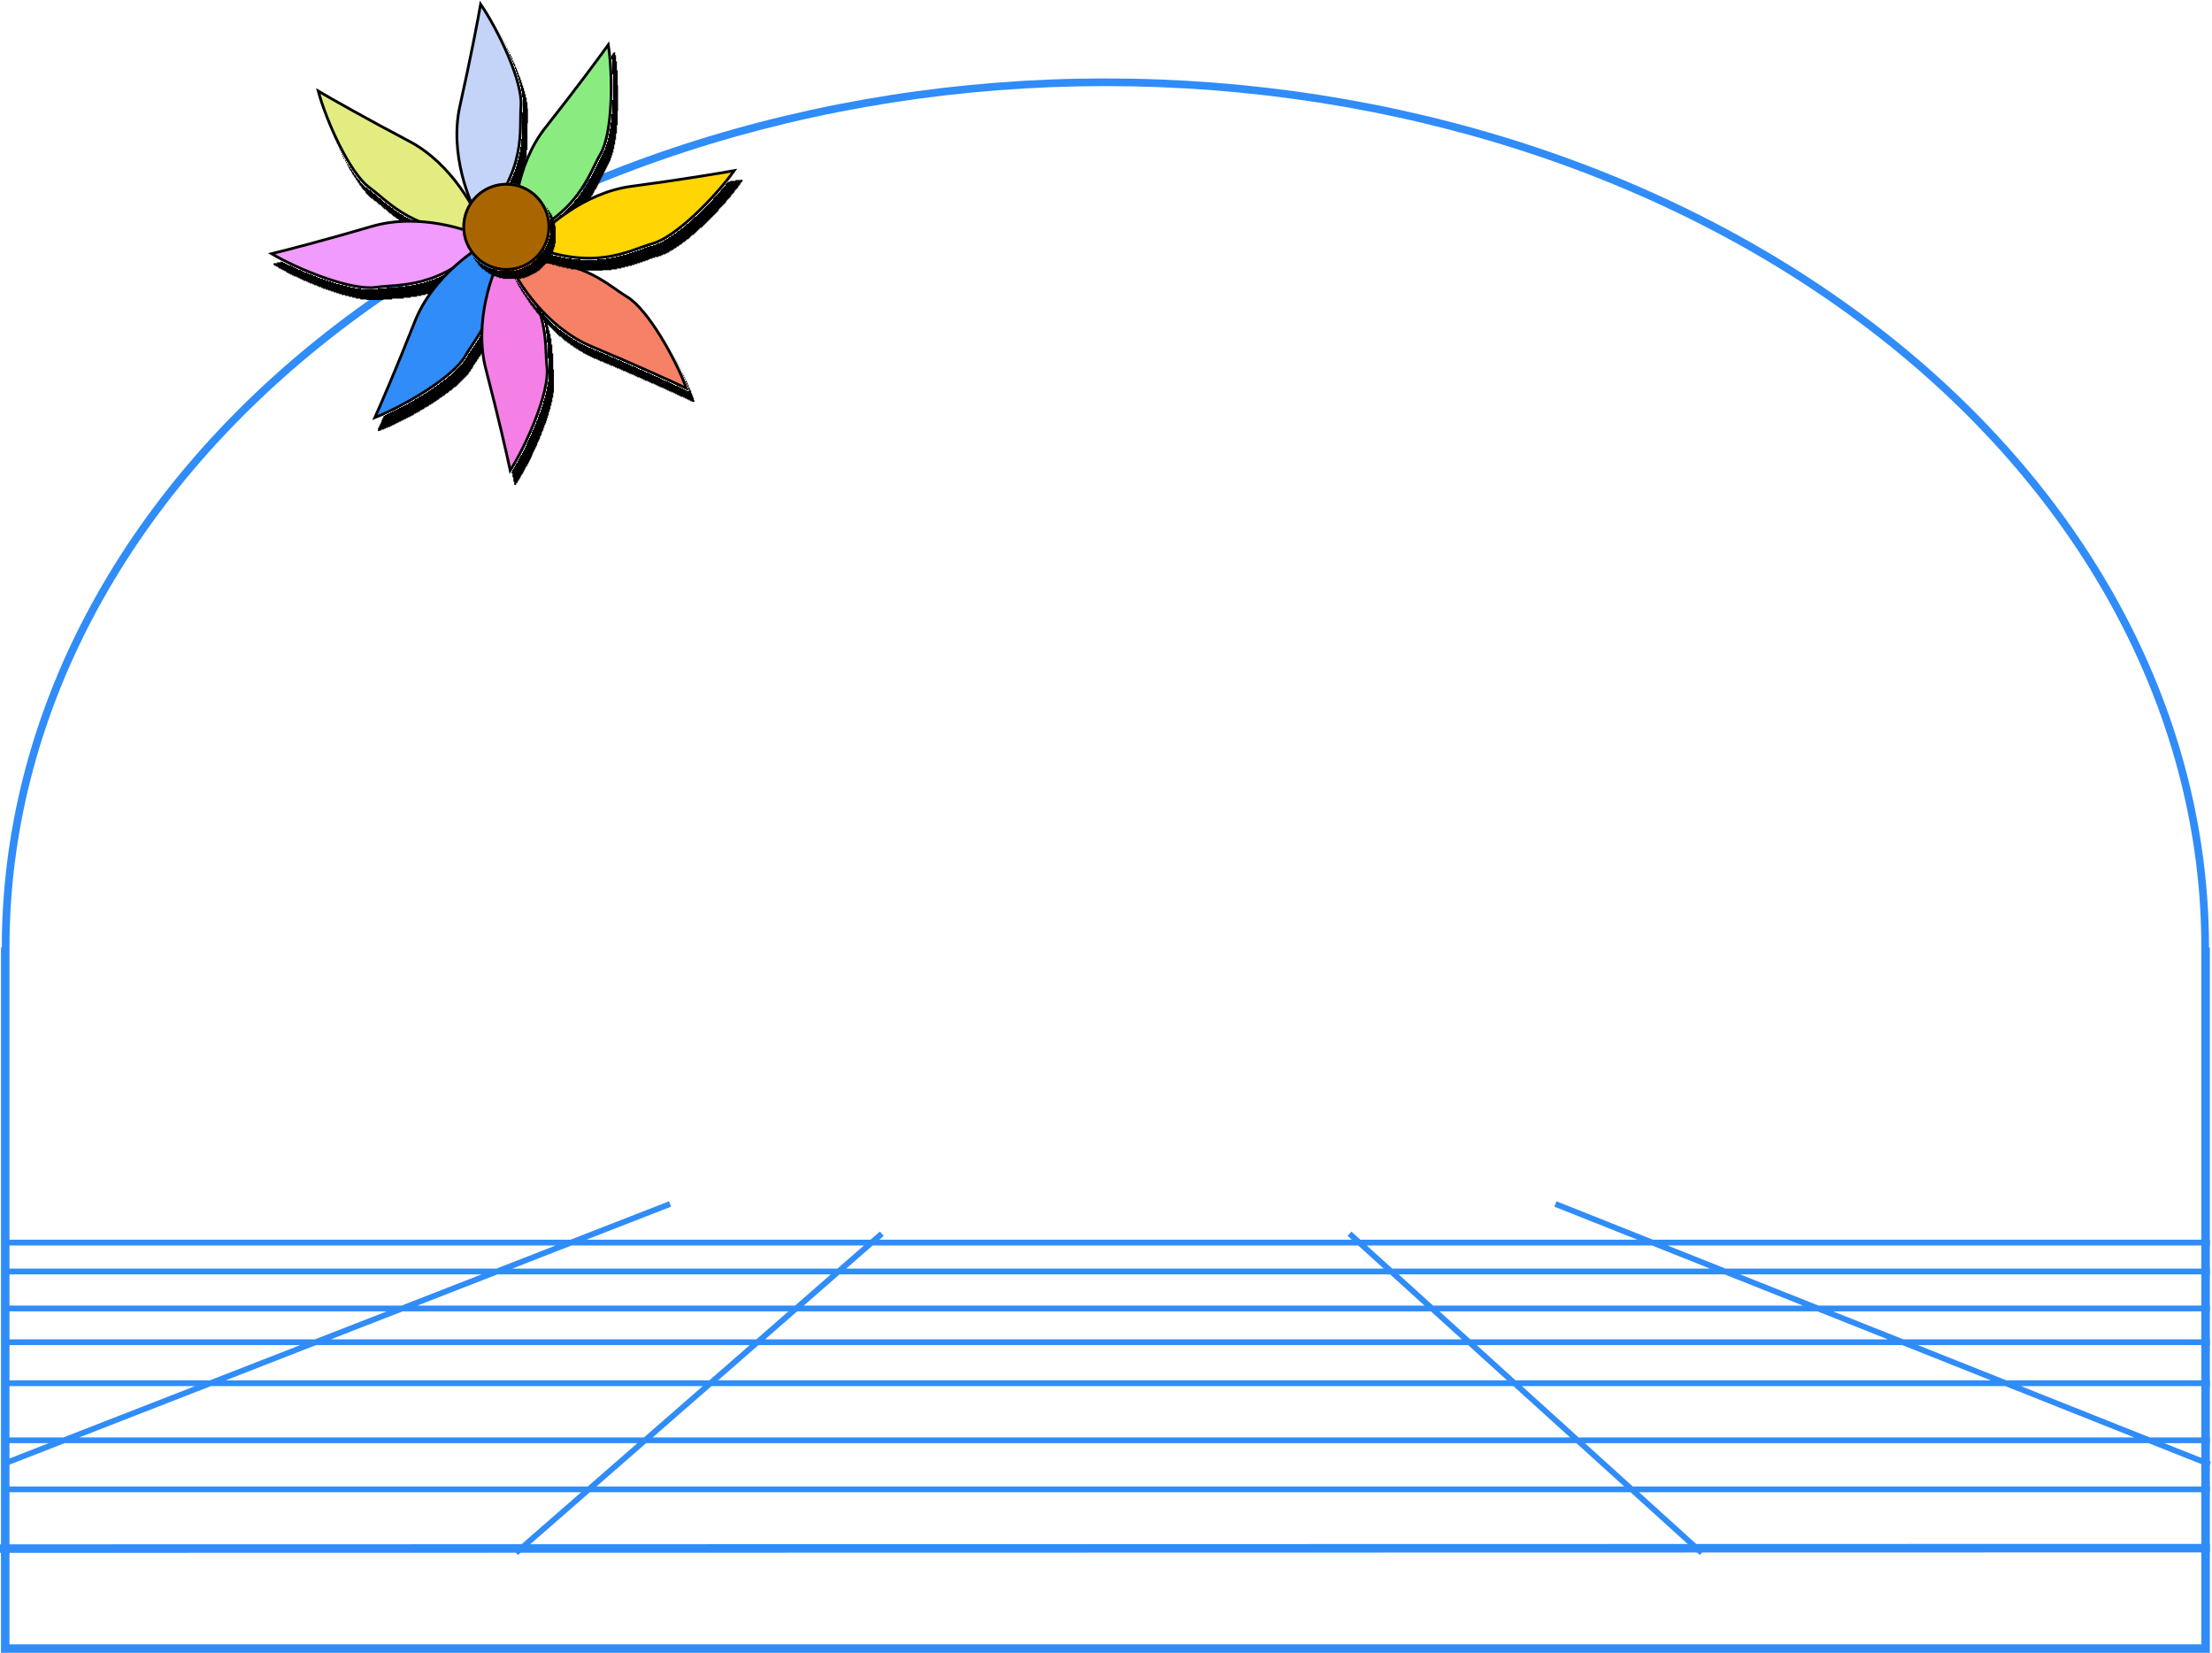
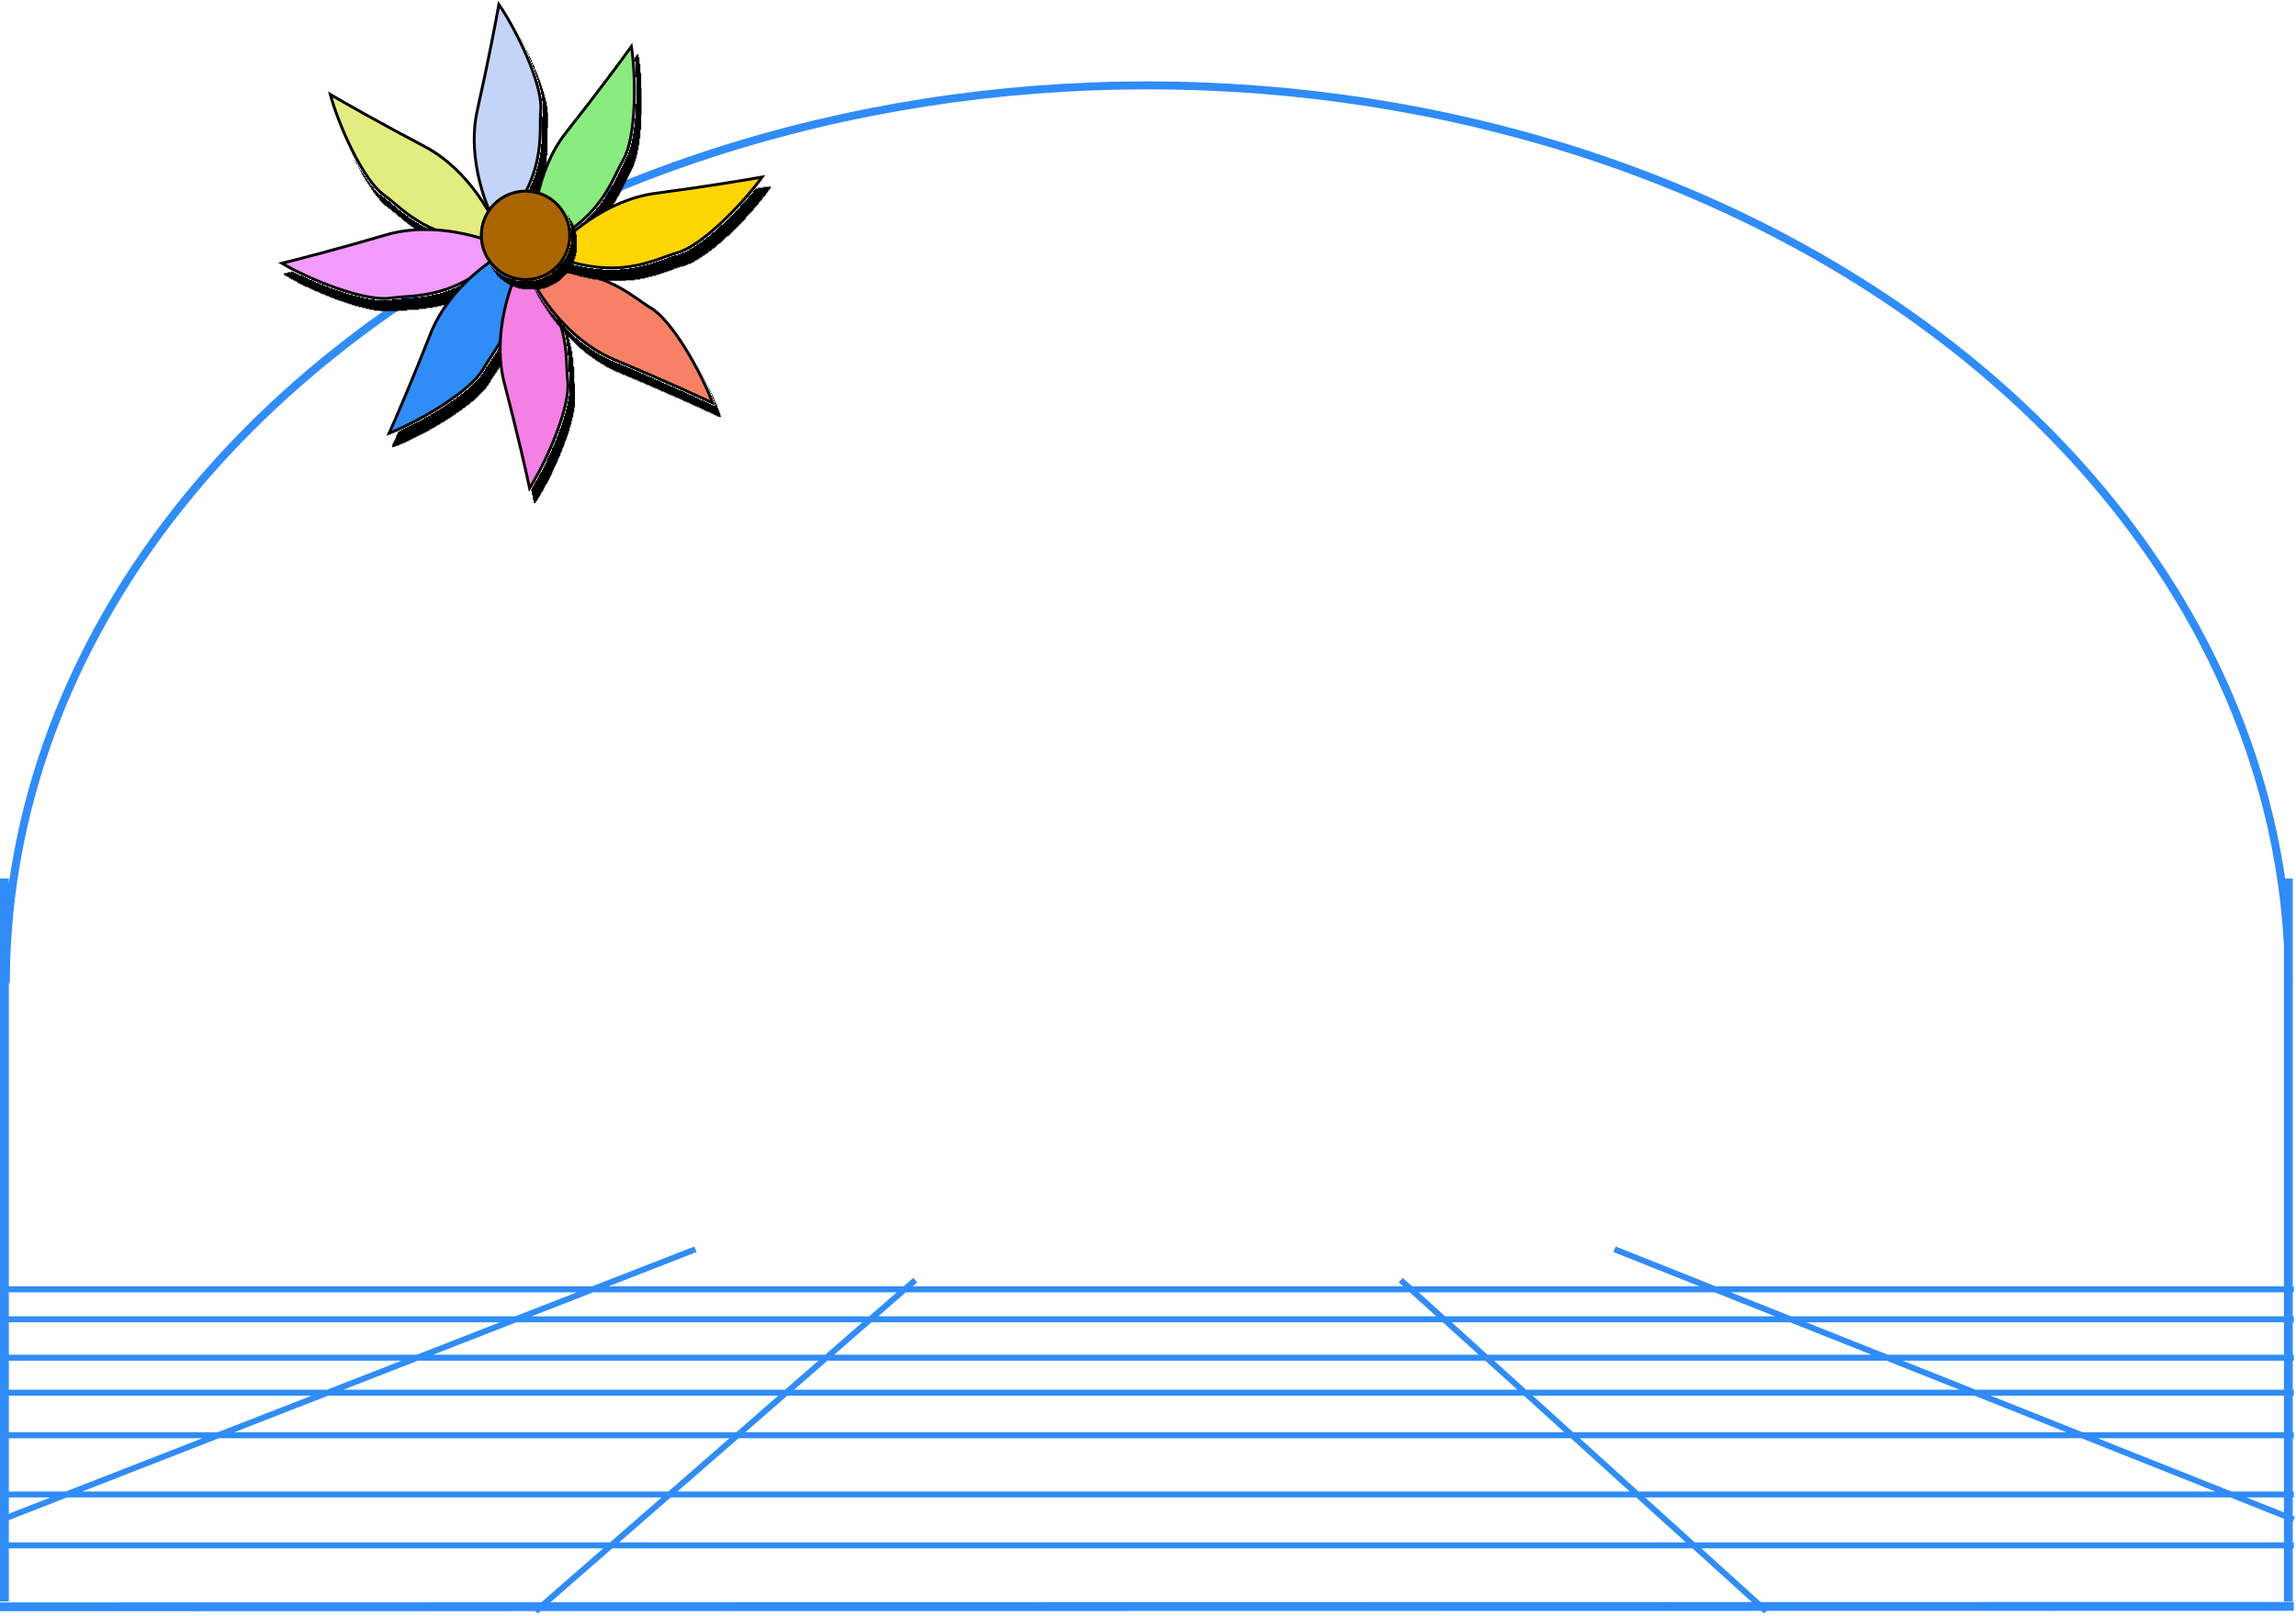
- <svg xmlns="http://www.w3.org/2000/svg" width="1040" height="777" viewBox="0 0 1040 777" fill="none">
-   <path fill-rule="evenodd" clip-rule="evenodd" d="M519.726 36.866C451.692 36.866 384.311 47.396 321.425 67.866C258.539 88.336 201.354 118.354 153.148 156.237C104.941 194.121 66.642 239.142 40.489 288.759C14.334 338.382 0.851 391.612 0.851 445.4L0.46 445.4V773V777H4.46H1034.99H1038.99V773V445.4L1038.6 445.4C1038.6 391.612 1025.12 338.382 998.962 288.759C972.809 239.142 934.51 194.121 886.304 156.237C838.098 118.354 780.912 88.336 718.026 67.866C655.14 47.396 587.759 36.866 519.726 36.866ZM4.46 445.4V769V773H8.46H1030.99H1034.99V769V445.4C1034.99 392.225 1021.66 339.57 995.769 290.442C969.874 241.314 931.92 196.676 884.073 159.075C836.227 121.474 779.424 91.648 716.909 71.298C654.394 50.949 587.391 40.475 519.726 40.475C452.06 40.475 385.057 50.949 322.542 71.298C260.027 91.648 203.225 121.474 155.378 159.075C107.531 196.676 69.577 241.314 43.682 290.442C17.788 339.57 4.46 392.225 4.46 445.4Z" fill="#308CF8" />
+ <svg xmlns="http://www.w3.org/2000/svg" width="1040" height="732" viewBox="0 0 1040 732" fill="none">
+   <path fill-rule="evenodd" clip-rule="evenodd" d="M519.726 36.866C451.692 36.866 384.311 47.396 321.425 67.866C258.539 88.336 201.353 118.354 153.148 156.237C104.941 194.121 66.642 239.142 40.489 288.759C21.653 324.496 9.389 362.105 4 400.445V398H0V725.6H4V445.4H4.46C4.46 392.225 17.788 339.57 43.682 290.442C69.577 241.314 107.531 196.676 155.378 159.075C203.225 121.474 260.027 91.648 322.542 71.298C385.057 50.949 452.06 40.475 519.726 40.475C587.391 40.475 654.394 50.949 716.909 71.298C779.424 91.648 836.227 121.474 884.073 159.075C931.92 196.676 969.874 241.314 995.769 290.442C1018.88 334.295 1031.98 380.957 1034.53 428.292V725.6H1038.53V445.4H1038.6C1038.6 443.168 1038.58 440.938 1038.53 438.708V398H1035.1C1029.54 360.506 1017.4 323.736 998.962 288.759C972.809 239.142 934.51 194.121 886.304 156.237C838.098 118.354 780.912 88.336 718.026 67.866C655.14 47.396 587.759 36.866 519.726 36.866Z" fill="#308CF8" />
  <path d="M800.088 730L634.479 579.982M1039 688.433L731.31 566M242.627 730L414.571 579.982M1 688.433L315.024 566M1039 700.147H1M1 677.097H1039M1 650.267H1039M1 630.995H1039M1 615.124H1039M1 597.742H1039M1 584.138H1039" stroke="url(#paint0_linear_97_814)" stroke-width="2.707" />
  <g filter="url(#filter0_d_97_814)">
    <path d="M192.357 66.377C212.597 77.026 224.224 99.287 227.507 109.086C194.335 109.853 183.121 95.027 173.758 88.234C164.395 81.44 153.459 56.951 149.614 42.8C155.428 46.222 172.117 55.728 192.357 66.377Z" fill="#E3EC80" />
    <path d="M192.357 66.377C212.597 77.026 224.224 99.287 227.507 109.086C194.335 109.853 183.121 95.027 173.758 88.234C164.395 81.44 153.459 56.951 149.614 42.8C155.428 46.222 172.117 55.728 192.357 66.377Z" stroke="black" stroke-width="1.292" />
  </g>
  <g filter="url(#filter1_d_97_814)">
    <path d="M174.787 106.433C196.73 99.985 220.574 107.867 229.754 112.614C206.478 136.262 188.105 133.429 176.655 135.071C165.204 136.714 140.304 126.75 127.691 119.27C134.247 117.678 152.845 112.881 174.787 106.433Z" fill="#F19BFF" />
    <path d="M174.787 106.433C196.73 99.985 220.574 107.867 229.754 112.614C206.478 136.262 188.105 133.429 176.655 135.071C165.204 136.714 140.304 126.75 127.691 119.27C134.247 117.678 152.845 112.881 174.787 106.433Z" stroke="black" stroke-width="1.292" />
  </g>
  <g filter="url(#filter2_d_97_814)">
    <path d="M195.01 151.225C203.378 129.941 224.231 115.945 233.611 111.608C238.008 144.497 224.499 157.268 218.772 167.319C213.045 177.369 189.901 190.921 176.256 196.293C179.021 190.139 186.642 172.509 195.01 151.225Z" fill="#308CF8" />
    <path d="M195.01 151.225C203.378 129.941 224.231 115.945 233.611 111.608C238.008 144.497 224.499 157.268 218.772 167.319C213.045 177.369 189.901 190.921 176.256 196.293C179.021 190.139 186.642 172.509 195.01 151.225Z" stroke="black" stroke-width="1.292" />
  </g>
  <g filter="url(#filter3_d_97_814)">
    <path d="M228.475 173.688C222.688 151.562 231.282 127.965 236.303 118.932C259.242 142.907 255.858 161.186 257.156 172.681C258.454 184.176 247.748 208.766 239.892 221.149C238.498 214.548 234.261 195.814 228.475 173.688Z" fill="#F480E5" />
    <path d="M228.475 173.688C222.688 151.562 231.282 127.965 236.303 118.932C259.242 142.907 255.858 161.186 257.156 172.681C258.454 184.176 247.748 208.766 239.892 221.149C238.498 214.548 234.261 195.814 228.475 173.688Z" stroke="black" stroke-width="1.292" />
  </g>
  <g filter="url(#filter4_d_97_814)">
    <path d="M278.132 162.875C257.032 154.051 243.488 132.903 239.353 123.432C272.329 119.742 284.807 133.522 294.732 139.464C304.657 145.406 317.709 168.835 322.787 182.592C316.694 179.696 299.232 171.699 278.132 162.875Z" fill="#F78166" />
    <path d="M278.132 162.875C257.032 154.051 243.488 132.903 239.353 123.432C272.329 119.742 284.807 133.522 294.732 139.464C304.657 145.406 317.709 168.835 322.787 182.592C316.694 179.696 299.232 171.699 278.132 162.875Z" stroke="black" stroke-width="1.292" />
  </g>
  <g filter="url(#filter5_d_97_814)">
    <path d="M216.23 49.832C211.223 72.148 220.641 95.429 225.975 104.28C248.058 79.515 244.035 61.365 244.929 49.832C245.823 38.299 234.26 14.1 225.975 2C224.813 8.646 221.237 27.516 216.23 49.832Z" fill="#C4D4F8" />
    <path d="M216.23 49.832C211.223 72.148 220.641 95.429 225.975 104.28C248.058 79.515 244.035 61.365 244.929 49.832C245.823 38.299 234.26 14.1 225.975 2C224.813 8.646 221.237 27.516 216.23 49.832Z" stroke="black" stroke-width="1.292" />
  </g>
  <g filter="url(#filter6_d_97_814)">
    <path d="M256.485 59.93C242.3 77.87 240.695 102.933 241.665 113.221C272.301 100.476 276.543 82.377 282.348 72.371C288.153 62.365 288.223 35.545 286.002 21.05C282.073 26.535 270.671 41.991 256.485 59.93Z" fill="#8AEC80" />
    <path d="M256.485 59.93C242.3 77.87 240.695 102.933 241.665 113.221C272.301 100.476 276.543 82.377 282.348 72.371C288.153 62.365 288.223 35.545 286.002 21.05C282.073 26.535 270.671 41.991 256.485 59.93Z" stroke="black" stroke-width="1.292" />
  </g>
  <g filter="url(#filter7_d_97_814)">
    <path d="M296.93 87.578C274.257 90.578 255.655 107.449 249.187 115.51C280.051 127.693 295.698 117.655 306.831 114.515C317.965 111.375 336.689 92.172 345.187 80.222C338.548 81.424 319.602 84.578 296.93 87.578Z" fill="#FFD503" />
    <path d="M296.93 87.578C274.257 90.578 255.655 107.449 249.187 115.51C280.051 127.693 295.698 117.655 306.831 114.515C317.965 111.375 336.689 92.172 345.187 80.222C338.548 81.424 319.602 84.578 296.93 87.578Z" stroke="black" stroke-width="1.292" />
  </g>
  <g filter="url(#filter8_d_97_814)">
    <circle cx="238.062" cy="106.639" r="20.669" fill="#A96600" />
    <circle cx="238.062" cy="106.639" r="20.023" stroke="black" stroke-width="1.292" />
  </g>
  <line x1="-0" y1="728" x2="1039" y2="727.795" stroke="#308CF8" stroke-width="4" />
  <defs>
    <filter id="filter0_d_97_814" x="148.575" y="41.439" width="82.407" height="73.489" filterUnits="userSpaceOnUse" color-interpolation-filters="sRGB">
      <feFlood flood-opacity="0" result="BackgroundImageFix" />
      <feColorMatrix in="SourceAlpha" type="matrix" values="0 0 0 0 0 0 0 0 0 0 0 0 0 0 0 0 0 0 127 0" result="hardAlpha" />
      <feOffset dx="2.584" dy="5.167" />
      <feComposite in2="hardAlpha" operator="out" />
      <feColorMatrix type="matrix" values="0 0 0 0 0 0 0 0 0 0 0 0 0 0 0 0 0 0 1 0" />
      <feBlend mode="normal" in2="BackgroundImageFix" result="effect1_dropShadow_97_814" />
      <feBlend mode="normal" in="SourceGraphic" in2="effect1_dropShadow_97_814" result="shape" />
    </filter>
    <filter id="filter1_d_97_814" x="125.997" y="103.354" width="107.415" height="37.71" filterUnits="userSpaceOnUse" color-interpolation-filters="sRGB">
      <feFlood flood-opacity="0" result="BackgroundImageFix" />
      <feColorMatrix in="SourceAlpha" type="matrix" values="0 0 0 0 0 0 0 0 0 0 0 0 0 0 0 0 0 0 127 0" result="hardAlpha" />
      <feOffset dx="2.584" dy="5.167" />
      <feComposite in2="hardAlpha" operator="out" />
      <feColorMatrix type="matrix" values="0 0 0 0 0 0 0 0 0 0 0 0 0 0 0 0 0 0 1 0" />
      <feBlend mode="normal" in2="BackgroundImageFix" result="effect1_dropShadow_97_814" />
      <feBlend mode="normal" in="SourceGraphic" in2="effect1_dropShadow_97_814" result="shape" />
    </filter>
    <filter id="filter2_d_97_814" x="175.017" y="110.654" width="62.688" height="91.989" filterUnits="userSpaceOnUse" color-interpolation-filters="sRGB">
      <feFlood flood-opacity="0" result="BackgroundImageFix" />
      <feColorMatrix in="SourceAlpha" type="matrix" values="0 0 0 0 0 0 0 0 0 0 0 0 0 0 0 0 0 0 127 0" result="hardAlpha" />
      <feOffset dx="2.584" dy="5.167" />
      <feComposite in2="hardAlpha" operator="out" />
      <feColorMatrix type="matrix" values="0 0 0 0 0 0 0 0 0 0 0 0 0 0 0 0 0 0 1 0" />
      <feBlend mode="normal" in2="BackgroundImageFix" result="effect1_dropShadow_97_814" />
      <feBlend mode="normal" in="SourceGraphic" in2="effect1_dropShadow_97_814" result="shape" />
    </filter>
    <filter id="filter3_d_97_814" x="225.899" y="117.852" width="34.595" height="110.149" filterUnits="userSpaceOnUse" color-interpolation-filters="sRGB">
      <feFlood flood-opacity="0" result="BackgroundImageFix" />
      <feColorMatrix in="SourceAlpha" type="matrix" values="0 0 0 0 0 0 0 0 0 0 0 0 0 0 0 0 0 0 127 0" result="hardAlpha" />
      <feOffset dx="2.584" dy="5.167" />
      <feComposite in2="hardAlpha" operator="out" />
      <feColorMatrix type="matrix" values="0 0 0 0 0 0 0 0 0 0 0 0 0 0 0 0 0 0 1 0" />
      <feBlend mode="normal" in2="BackgroundImageFix" result="effect1_dropShadow_97_814" />
      <feBlend mode="normal" in="SourceGraphic" in2="effect1_dropShadow_97_814" result="shape" />
    </filter>
    <filter id="filter4_d_97_814" x="238.411" y="122.167" width="88.115" height="66.856" filterUnits="userSpaceOnUse" color-interpolation-filters="sRGB">
      <feFlood flood-opacity="0" result="BackgroundImageFix" />
      <feColorMatrix in="SourceAlpha" type="matrix" values="0 0 0 0 0 0 0 0 0 0 0 0 0 0 0 0 0 0 127 0" result="hardAlpha" />
      <feOffset dx="2.584" dy="5.167" />
      <feComposite in2="hardAlpha" operator="out" />
      <feColorMatrix type="matrix" values="0 0 0 0 0 0 0 0 0 0 0 0 0 0 0 0 0 0 1 0" />
      <feBlend mode="normal" in2="BackgroundImageFix" result="effect1_dropShadow_97_814" />
      <feBlend mode="normal" in="SourceGraphic" in2="effect1_dropShadow_97_814" result="shape" />
    </filter>
    <filter id="filter5_d_97_814" x="214.163" y="0.327" width="34.045" height="110.204" filterUnits="userSpaceOnUse" color-interpolation-filters="sRGB">
      <feFlood flood-opacity="0" result="BackgroundImageFix" />
      <feColorMatrix in="SourceAlpha" type="matrix" values="0 0 0 0 0 0 0 0 0 0 0 0 0 0 0 0 0 0 127 0" result="hardAlpha" />
      <feOffset dx="2.584" dy="5.167" />
      <feComposite in2="hardAlpha" operator="out" />
      <feColorMatrix type="matrix" values="0 0 0 0 0 0 0 0 0 0 0 0 0 0 0 0 0 0 1 0" />
      <feBlend mode="normal" in2="BackgroundImageFix" result="effect1_dropShadow_97_814" />
      <feBlend mode="normal" in="SourceGraphic" in2="effect1_dropShadow_97_814" result="shape" />
    </filter>
    <filter id="filter6_d_97_814" x="240.79" y="19.385" width="49.792" height="99.937" filterUnits="userSpaceOnUse" color-interpolation-filters="sRGB">
      <feFlood flood-opacity="0" result="BackgroundImageFix" />
      <feColorMatrix in="SourceAlpha" type="matrix" values="0 0 0 0 0 0 0 0 0 0 0 0 0 0 0 0 0 0 127 0" result="hardAlpha" />
      <feOffset dx="2.584" dy="5.167" />
      <feComposite in2="hardAlpha" operator="out" />
      <feColorMatrix type="matrix" values="0 0 0 0 0 0 0 0 0 0 0 0 0 0 0 0 0 0 1 0" />
      <feBlend mode="normal" in2="BackgroundImageFix" result="effect1_dropShadow_97_814" />
      <feBlend mode="normal" in="SourceGraphic" in2="effect1_dropShadow_97_814" result="shape" />
    </filter>
    <filter id="filter7_d_97_814" x="248.135" y="79.303" width="101.081" height="47.897" filterUnits="userSpaceOnUse" color-interpolation-filters="sRGB">
      <feFlood flood-opacity="0" result="BackgroundImageFix" />
      <feColorMatrix in="SourceAlpha" type="matrix" values="0 0 0 0 0 0 0 0 0 0 0 0 0 0 0 0 0 0 127 0" result="hardAlpha" />
      <feOffset dx="2.584" dy="5.167" />
      <feComposite in2="hardAlpha" operator="out" />
      <feColorMatrix type="matrix" values="0 0 0 0 0 0 0 0 0 0 0 0 0 0 0 0 0 0 1 0" />
      <feBlend mode="normal" in2="BackgroundImageFix" result="effect1_dropShadow_97_814" />
      <feBlend mode="normal" in="SourceGraphic" in2="effect1_dropShadow_97_814" result="shape" />
    </filter>
    <filter id="filter8_d_97_814" x="217.393" y="85.969" width="43.922" height="45.214" filterUnits="userSpaceOnUse" color-interpolation-filters="sRGB">
      <feFlood flood-opacity="0" result="BackgroundImageFix" />
      <feColorMatrix in="SourceAlpha" type="matrix" values="0 0 0 0 0 0 0 0 0 0 0 0 0 0 0 0 0 0 127 0" result="hardAlpha" />
      <feOffset dx="2.584" dy="3.876" />
      <feComposite in2="hardAlpha" operator="out" />
      <feColorMatrix type="matrix" values="0 0 0 0 0 0 0 0 0 0 0 0 0 0 0 0 0 0 1 0" />
      <feBlend mode="normal" in2="BackgroundImageFix" result="effect1_dropShadow_97_814" />
      <feBlend mode="normal" in="SourceGraphic" in2="effect1_dropShadow_97_814" result="shape" />
    </filter>
    <linearGradient id="paint0_linear_97_814" x1="520" y1="566" x2="520" y2="730" gradientUnits="userSpaceOnUse">
      <stop stop-color="#308CF8" />
      <stop offset="1" stop-color="#308CF8" />
    </linearGradient>
  </defs>
</svg>
